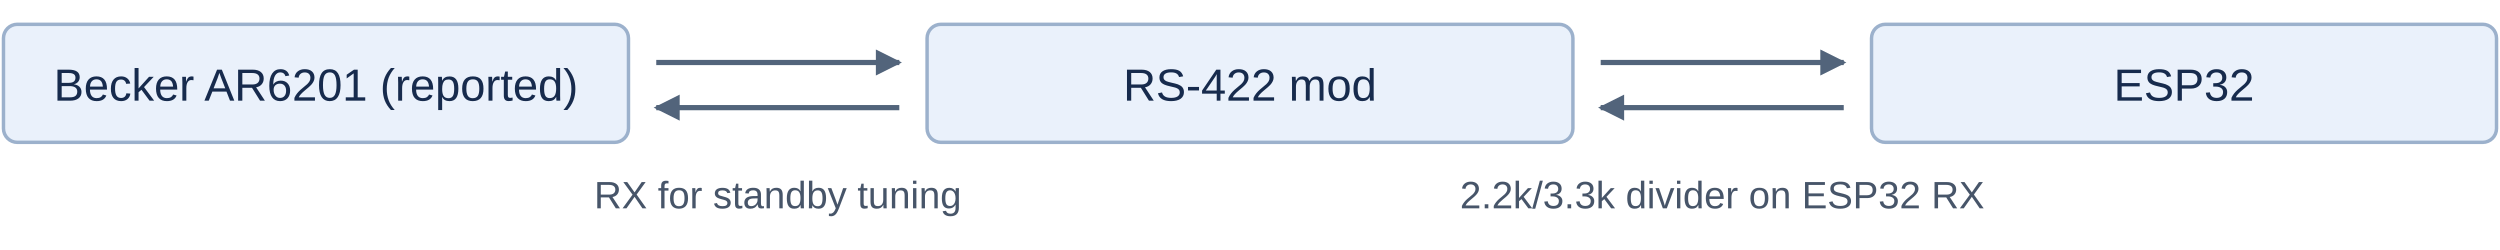
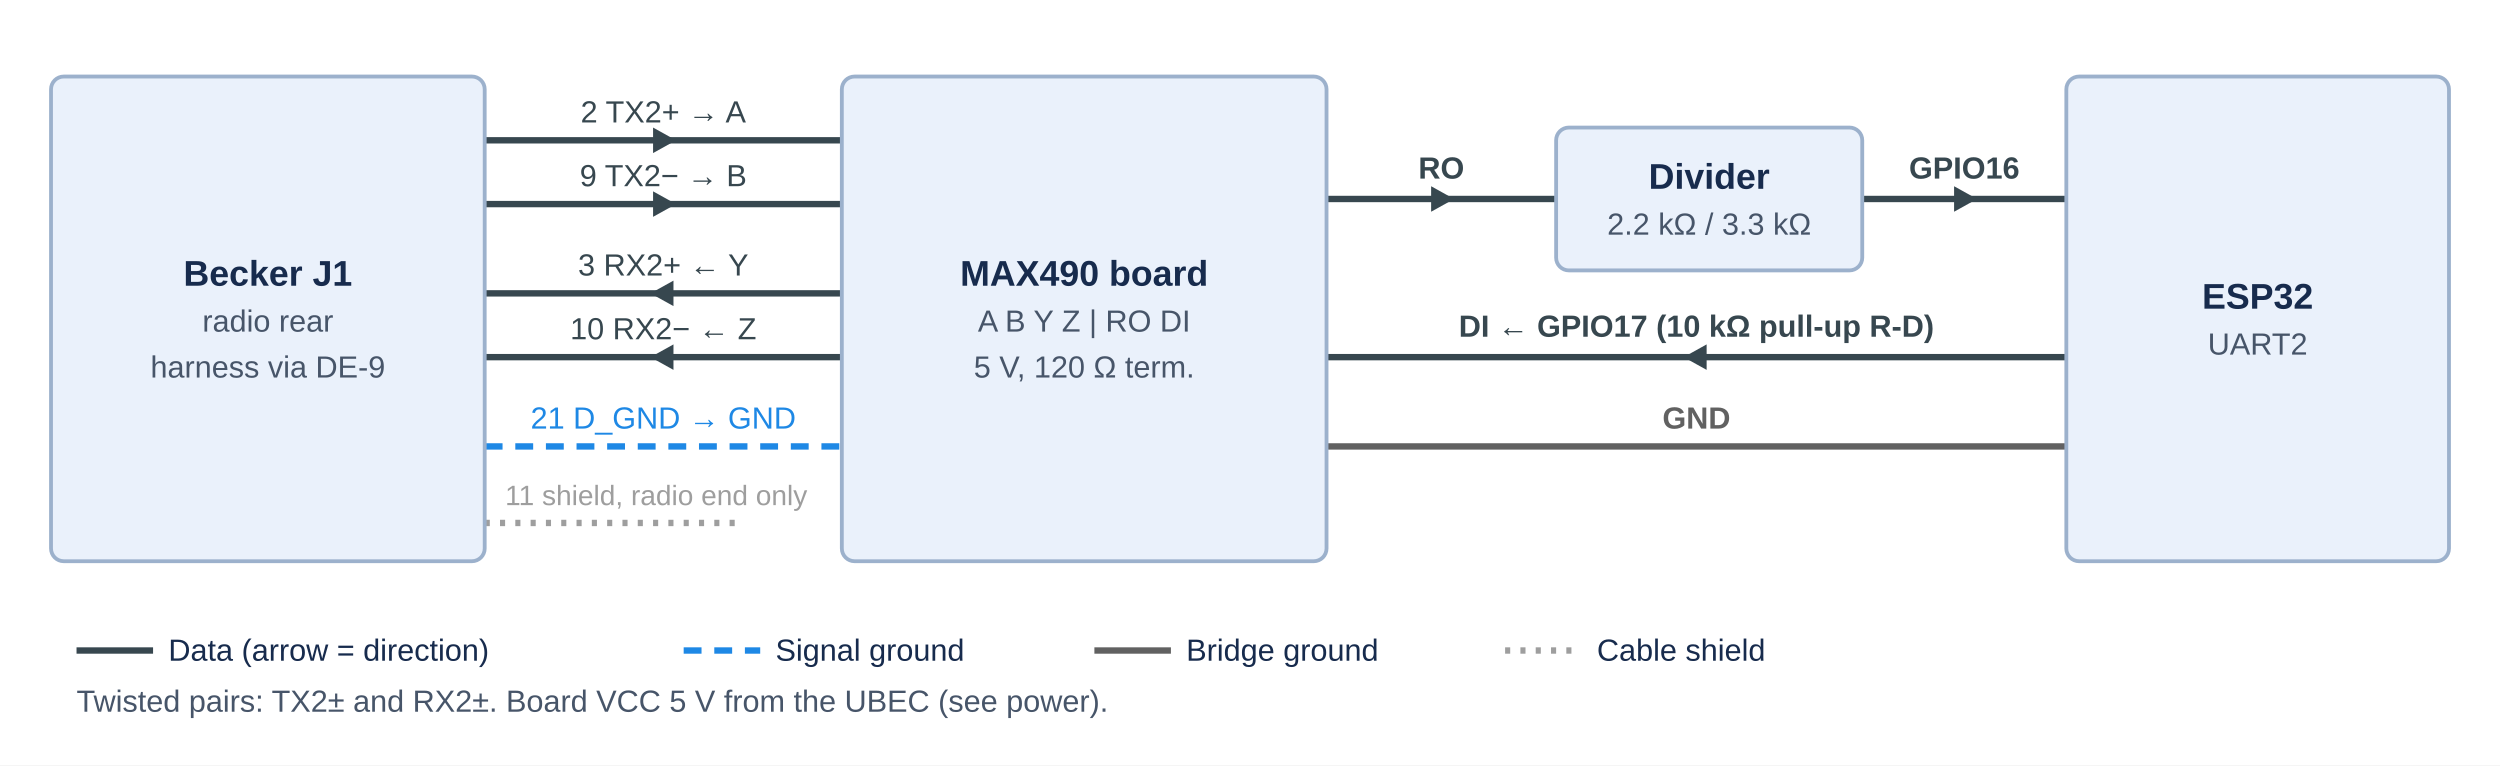
- <svg xmlns="http://www.w3.org/2000/svg" width="720" height="72" viewBox="0 0 720 72" role="img" aria-label="Becker AR6201 (reported) via RS-422 mod to ESP32; proposed">
-   <rect width="720" height="72" fill="white" />
-   <defs>
-     <marker id="arrow" viewBox="0 0 10 10" refX="9" refY="5" markerWidth="5" markerHeight="5" orient="auto-start-reverse">
-       <path d="M0 0L10 5L0 10Z" fill="#52647b" />
-     </marker>
-   </defs>
-   <g fill="#eaf1fb" stroke="#9cb1cc">
-     <rect x="1" y="7" width="180" height="34" rx="4" />
-     <rect x="267" y="7" width="186" height="34" rx="4" />
-     <rect x="539" y="7" width="180" height="34" rx="4" />
-   </g>
-   <g stroke="#52647b" stroke-width="1.5" marker-end="url(#arrow)">
-     <path d="M189 18H259" />
-     <path d="M461 18H531" />
-     <path d="M259 31H189" />
-     <path d="M531 31H461" />
-   </g>
-   <g font-family="Arial,sans-serif" font-size="13" text-anchor="middle" fill="#172b4d">
-     <text x="91" y="29">Becker AR6201 (reported)</text>
-     <text x="360" y="29">RS-422 mod</text>
-     <text x="629" y="29">ESP32</text>
-   </g>
-   <g font-family="Arial,sans-serif" font-size="11" fill="#475569" text-anchor="middle">
-     <text x="224" y="60">RX for standby tuning</text>
-     <text x="496" y="60">2.2k/3.3k divider on ESP32 RX</text>
+ <svg xmlns="http://www.w3.org/2000/svg" width="980" height="300" viewBox="0 0 980 300" role="img" aria-labelledby="title desc">
+   <rect width="980" height="300" fill="white" />
+   <g font-family="Arial,sans-serif">
+     <path d="M190 55 L330 55" stroke="#37474f" stroke-width="2.5" fill="none" />
+     <path d="M190 80 L330 80" stroke="#37474f" stroke-width="2.5" fill="none" />
+     <path d="M330 115 L190 115" stroke="#37474f" stroke-width="2.5" fill="none" />
+     <path d="M330 140 L190 140" stroke="#37474f" stroke-width="2.5" fill="none" />
+     <path d="M190 175 L330 175" stroke="#1e88e5" stroke-width="2.5" fill="none" stroke-dasharray="7 5" />
+     <path d="M190 205 L290 205" stroke="#9e9e9e" stroke-width="2.5" fill="none" stroke-dasharray="2 4" />
+     <path d="M520 78 L610 78" stroke="#37474f" stroke-width="2.5" fill="none" />
+     <path d="M730 78 L810 78" stroke="#37474f" stroke-width="2.5" fill="none" />
+     <path d="M810 140 L520 140" stroke="#37474f" stroke-width="2.5" fill="none" />
+     <path d="M520 175 L810 175" stroke="#616161" stroke-width="2.5" fill="none" />
+     <path d="M30 255 H60" stroke="#37474f" stroke-width="2.5" />
+     <path d="M268 255 H298" stroke="#1e88e5" stroke-width="2.5" stroke-dasharray="7 5" />
+     <path d="M429 255 H459" stroke="#616161" stroke-width="2.5" />
+     <path d="M590 255 H620" stroke="#9e9e9e" stroke-width="2.5" stroke-dasharray="2 4" />
+     <polygon points="256,50 256,60 265,55" fill="#37474f" />
+     <polygon points="256,75 256,85 265,80" fill="#37474f" />
+     <polygon points="264,110 264,120 255,115" fill="#37474f" />
+     <polygon points="264,135 264,145 255,140" fill="#37474f" />
+     <polygon points="561,73 561,83 570,78" fill="#37474f" />
+     <polygon points="766,73 766,83 775,78" fill="#37474f" />
+     <polygon points="669,135 669,145 660,140" fill="#37474f" />
+     <rect x="20" y="30" width="170" height="190" rx="5" fill="#eaf1fb" stroke="#9cb1cc" stroke-width="1.5" />
+     <rect x="330" y="30" width="190" height="190" rx="5" fill="#eaf1fb" stroke="#9cb1cc" stroke-width="1.5" />
+     <rect x="610" y="50" width="120" height="56" rx="5" fill="#eaf1fb" stroke="#9cb1cc" stroke-width="1.5" />
+     <rect x="810" y="30" width="150" height="190" rx="5" fill="#eaf1fb" stroke="#9cb1cc" stroke-width="1.5" />
+     <text x="105.0" y="112.0" font-size="14" fill="#172b4d" text-anchor="middle" font-weight="700">Becker J1</text>
+     <text x="105.0" y="130.0" font-size="12" fill="#475569" text-anchor="middle">radio rear</text>
+     <text x="105.0" y="148.0" font-size="12" fill="#475569" text-anchor="middle">harness via DE-9</text>
+     <text x="425.0" y="112.0" font-size="14" fill="#172b4d" text-anchor="middle" font-weight="700">MAX490 board</text>
+     <text x="425.0" y="130.0" font-size="12" fill="#475569" text-anchor="middle">A B Y Z | RO DI</text>
+     <text x="425.0" y="148.0" font-size="12" fill="#475569" text-anchor="middle">5 V, 120 Ω term.</text>
+     <text x="670.0" y="74.0" font-size="14" fill="#172b4d" text-anchor="middle" font-weight="700">Divider</text>
+     <text x="670.0" y="92.0" font-size="12" fill="#475569" text-anchor="middle">2.2 kΩ / 3.3 kΩ</text>
+     <text x="885.0" y="121.0" font-size="14" fill="#172b4d" text-anchor="middle" font-weight="700">ESP32</text>
+     <text x="885.0" y="139.0" font-size="12" fill="#475569" text-anchor="middle">UART2</text>
+     <text x="260" y="48" font-size="12" fill="#37474f" text-anchor="middle">2 TX2+ → A</text>
+     <text x="260" y="73" font-size="12" fill="#37474f" text-anchor="middle">9 TX2− → B</text>
+     <text x="260" y="108" font-size="12" fill="#37474f" text-anchor="middle">3 RX2+ ← Y</text>
+     <text x="260" y="133" font-size="12" fill="#37474f" text-anchor="middle">10 RX2− ← Z</text>
+     <text x="260" y="168" font-size="12" fill="#1e88e5" text-anchor="middle">21 D_GND → GND</text>
+     <text x="198" y="198" font-size="11" fill="#9e9e9e" text-anchor="start">11 shield, radio end only</text>
+     <text x="565" y="70" font-size="12" fill="#37474f" text-anchor="middle" font-weight="700">RO</text>
+     <text x="770" y="70" font-size="12" fill="#37474f" text-anchor="middle" font-weight="700">GPIO16</text>
+     <text x="665" y="132" font-size="12" fill="#37474f" text-anchor="middle" font-weight="700">DI ← GPIO17 (10 kΩ pull-up R-D)</text>
+     <text x="665" y="168" font-size="12" fill="#616161" text-anchor="middle" font-weight="700">GND</text>
+     <text x="66" y="259" font-size="12" fill="#172b4d" text-anchor="start">Data (arrow = direction)</text>
+     <text x="304" y="259" font-size="12" fill="#172b4d" text-anchor="start">Signal ground</text>
+     <text x="465" y="259" font-size="12" fill="#172b4d" text-anchor="start">Bridge ground</text>
+     <text x="626" y="259" font-size="12" fill="#172b4d" text-anchor="start">Cable shield</text>
+     <text x="30" y="279" font-size="12" fill="#475569" text-anchor="start">Twisted pairs: TX2± and RX2±. Board VCC 5 V from the UBEC (see power).</text>
  </g>
</svg>
